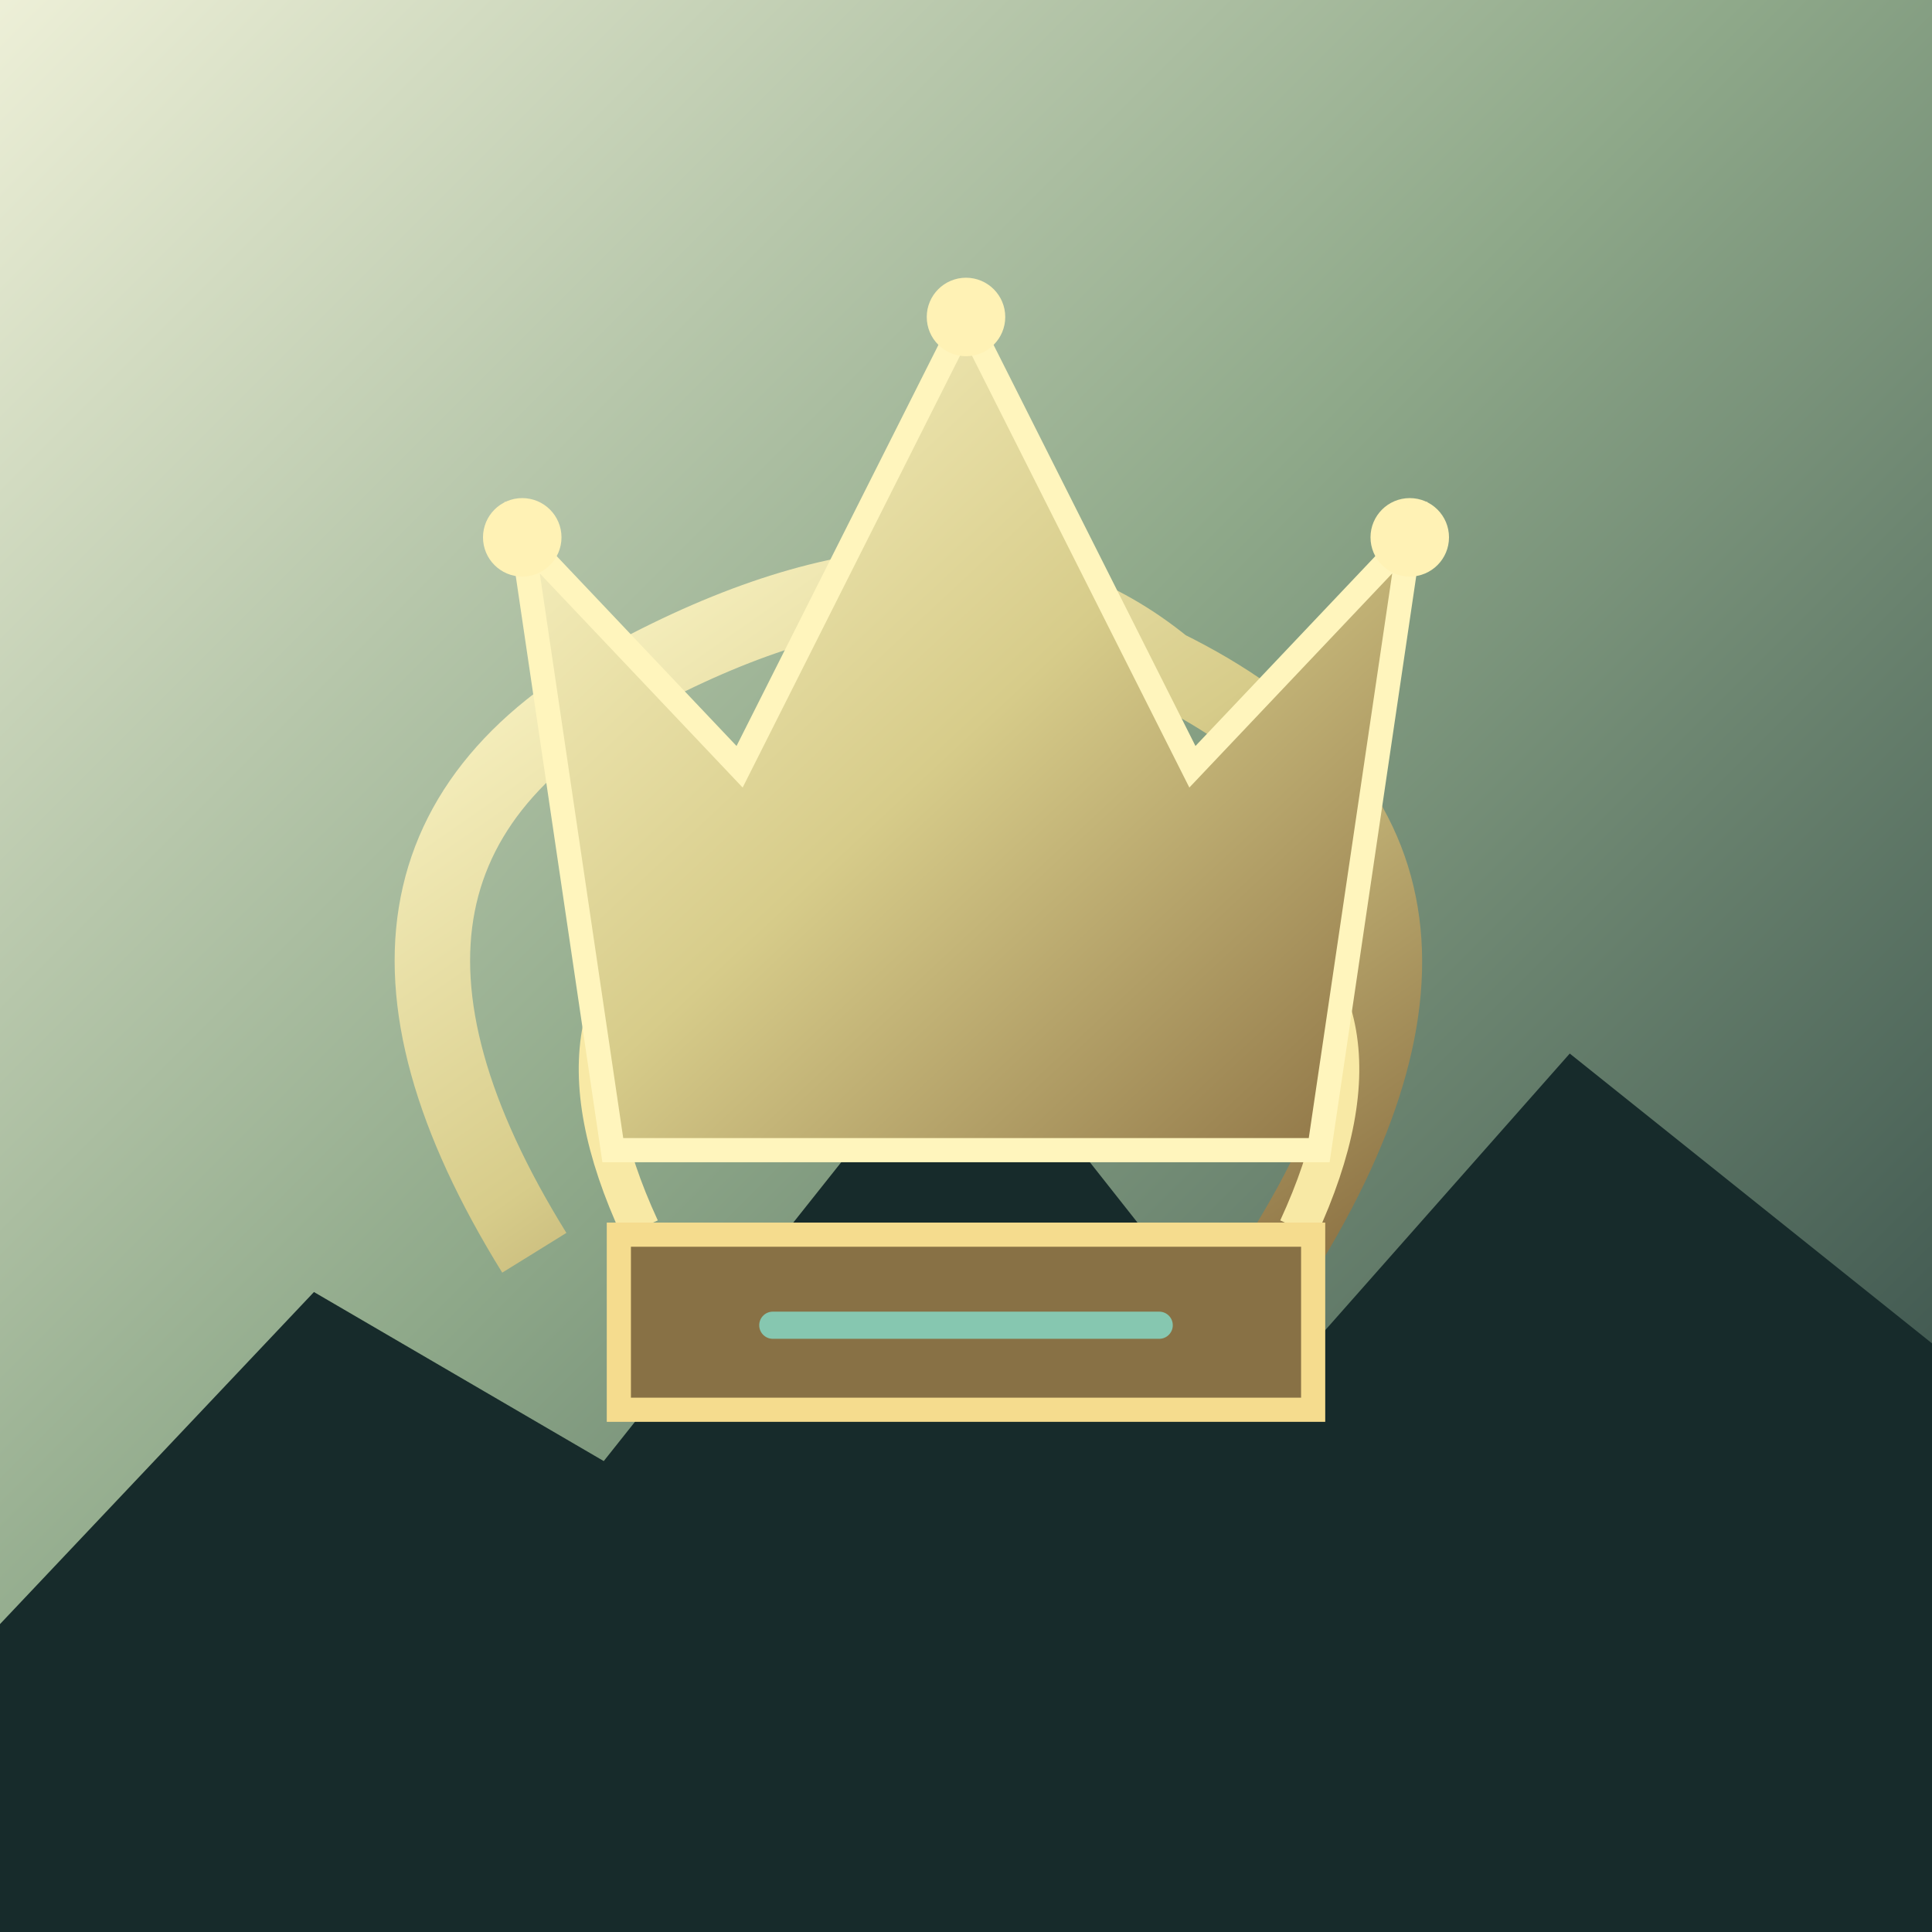
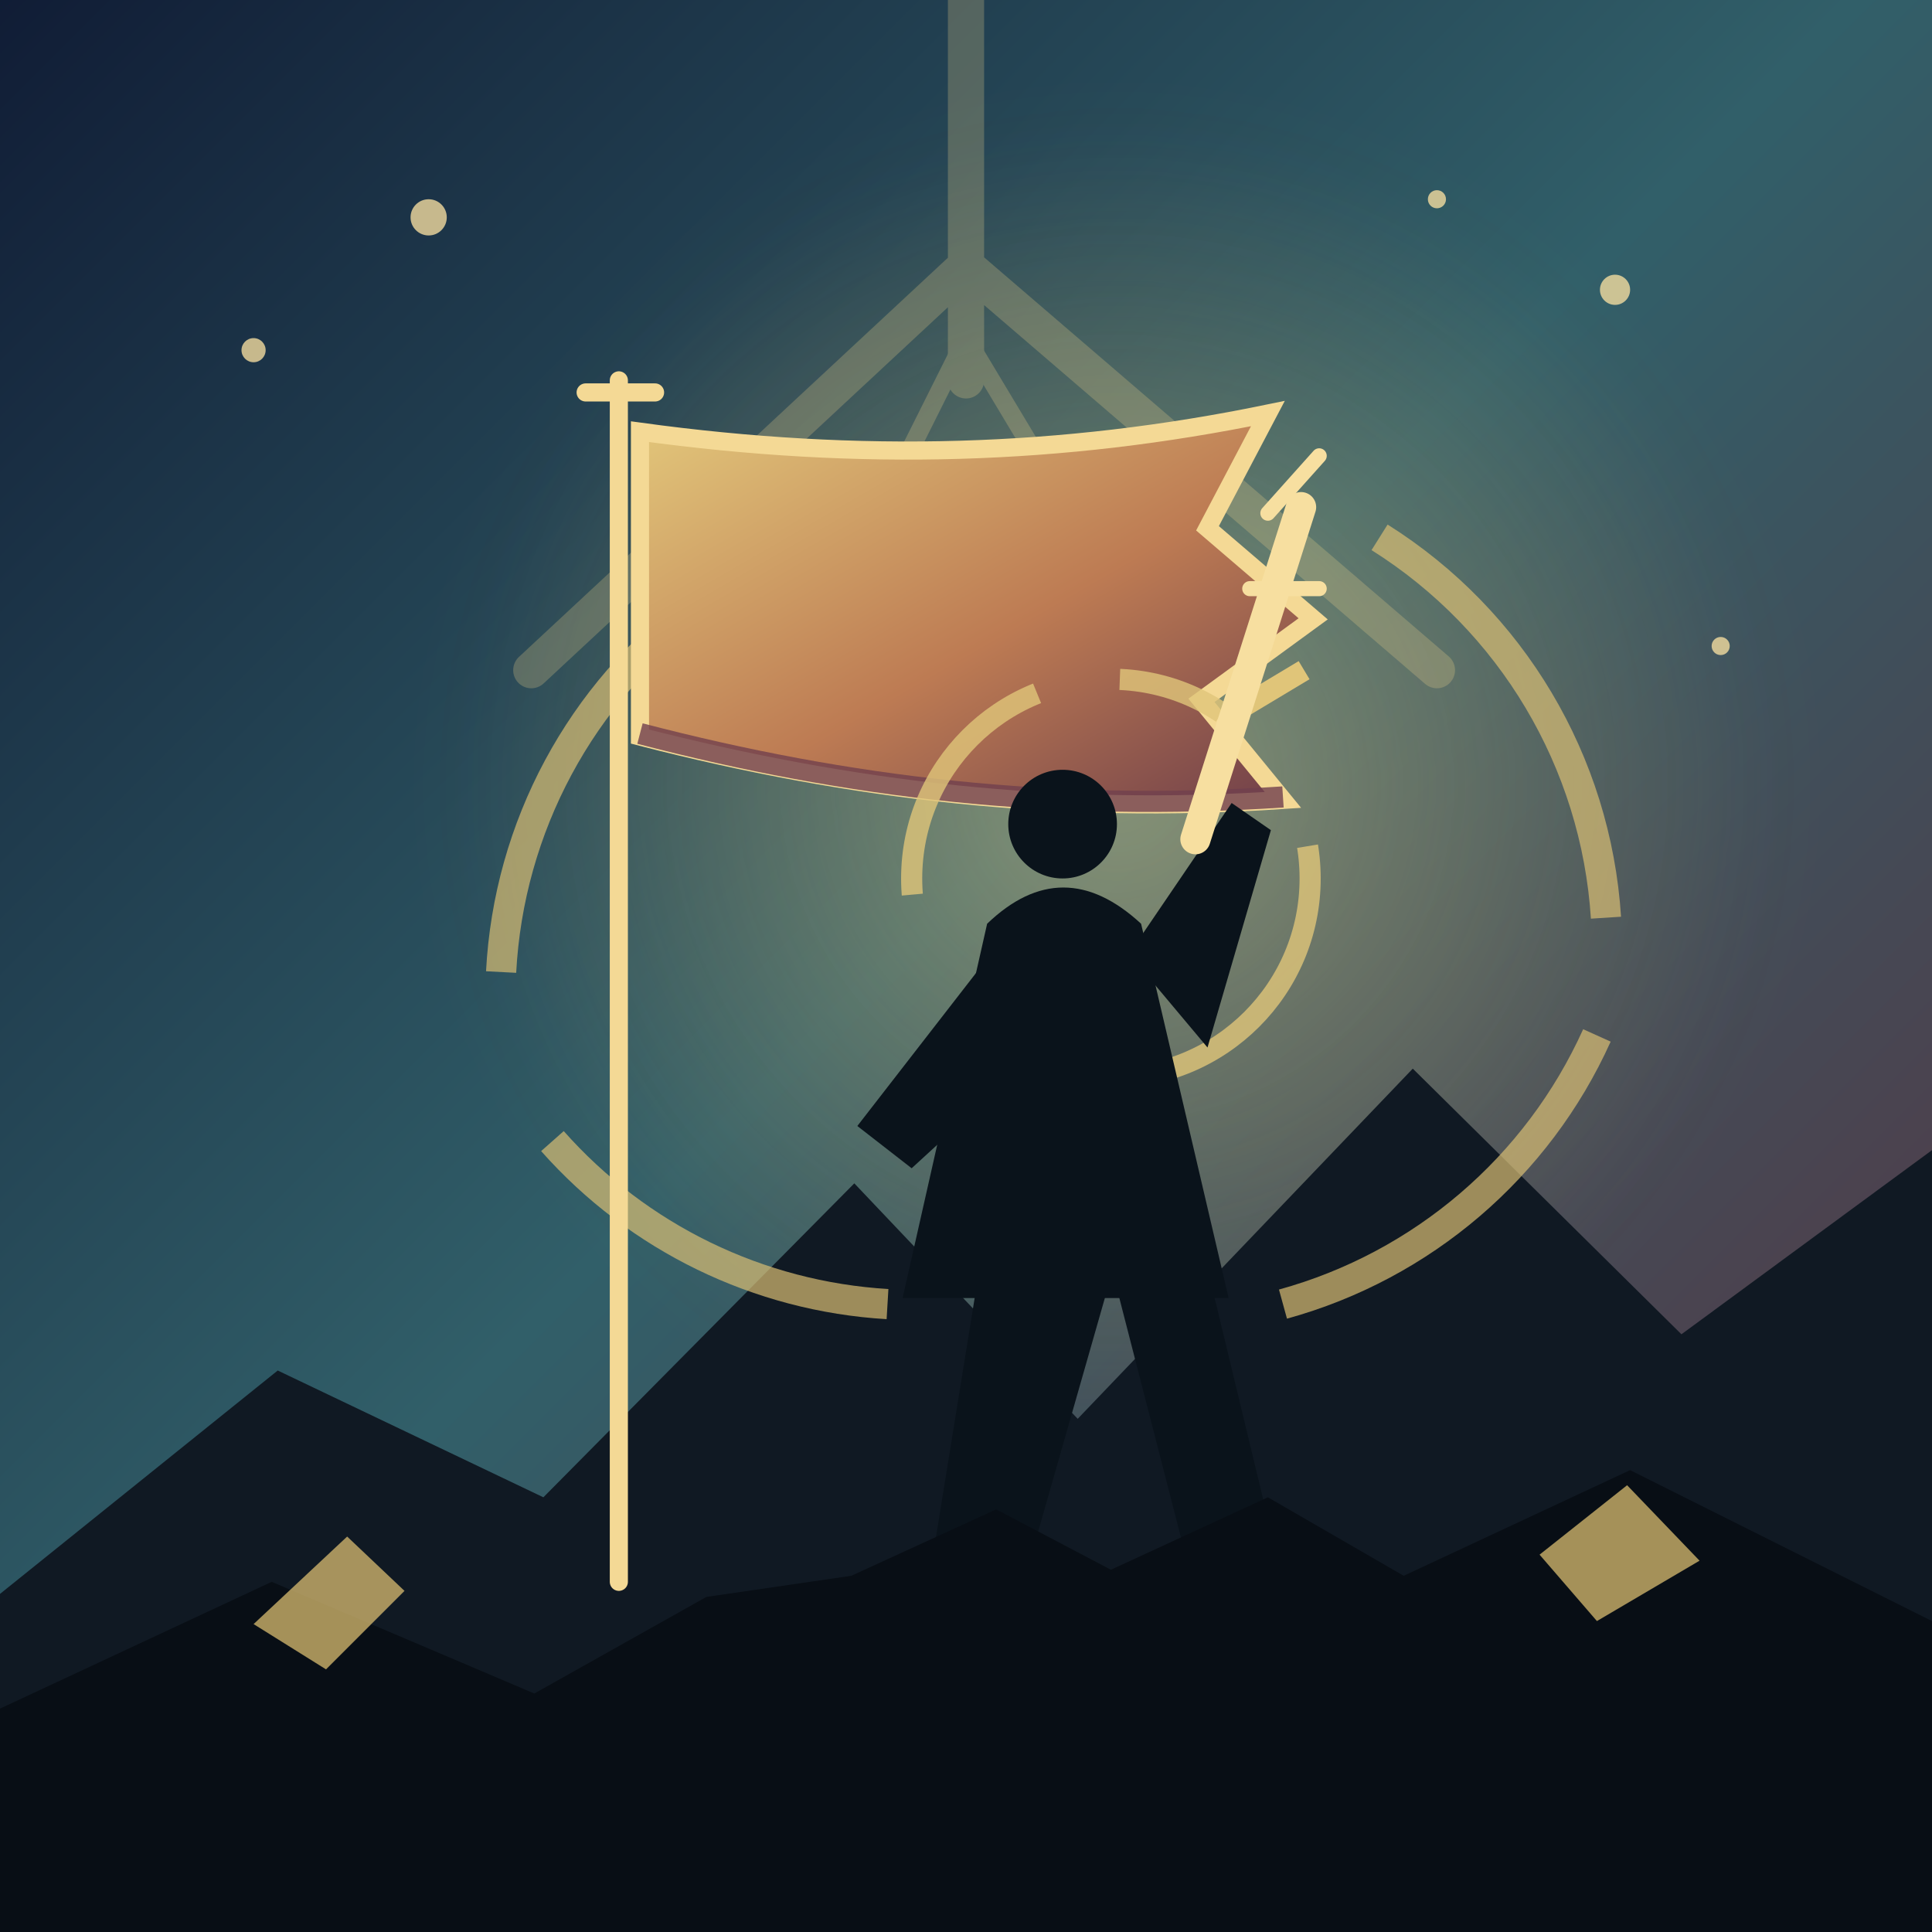
<svg xmlns="http://www.w3.org/2000/svg" viewBox="0 0 640 640">
  <defs>
-     <linearGradient id="bg" y2="1">
-       <stop stop-color="#eef0d8" />
-       <stop offset=".45" stop-color="#8fa98a" />
-       <stop offset="1" stop-color="#263d3d" />
+     <linearGradient id="bg" x2="1" y2="1">
+       <stop stop-color="#101c35" />
+       <stop offset=".48" stop-color="#315f69" />
+       <stop offset="1" stop-color="#5d2f3d" />
    </linearGradient>
-     <linearGradient id="marble" y2="1">
-       <stop stop-color="#fff9cc" />
-       <stop offset=".5" stop-color="#d7cc8a" />
-       <stop offset="1" stop-color="#8b7042" />
+     <linearGradient id="flag" x2="1" y2="1">
+       <stop stop-color="#e3c87b" />
+       <stop offset=".55" stop-color="#bd7b53" />
+       <stop offset="1" stop-color="#6d3d49" />
    </linearGradient>
+     <radialGradient id="horizon">
+       <stop stop-color="#f4d98c" stop-opacity=".72" />
+       <stop offset="1" stop-color="#e9b861" stop-opacity="0" />
+     </radialGradient>
+     <filter id="soft-glow">
+       <feGaussianBlur stdDeviation="12" />
+     </filter>
  </defs>
  <rect width="640" height="640" fill="url(#bg)" />
-   <path d="M0 538 104 428l96 56 120-151 101 128 99-112 120 96v195H0z" fill="#172b2b" />
-   <path d="M177 415q-83-134 38-194 105-54 171 0 122 60 39 194" fill="none" stroke="url(#marble)" stroke-width="25" />
-   <path d="M212 407q-36-78 22-109 49-25 86 10 39-35 88-10 58 31 22 109" fill="none" stroke="#f8e9a5" stroke-width="13" />
-   <path d="m173 178 72 76 75-149 75 149 72-76-30 203H203z" fill="url(#marble)" stroke="#fff5bd" stroke-width="8" />
-   <path d="M205 409h230v58H205z" fill="#887145" stroke="#f5dc8e" stroke-width="8" />
-   <path d="M256 439h128" stroke="#86c7b0" stroke-width="9" stroke-linecap="round" />
-   <g fill="#fff2b5">
-     <circle cx="173" cy="178" r="13" />
-     <circle cx="320" cy="105" r="13" />
-     <circle cx="467" cy="178" r="13" />
+   <circle cx="370" cy="260" r="220" fill="url(#horizon)" opacity=".62" filter="url(#soft-glow)" />
+   <g fill="#f7dfa0" opacity=".78">
+     <circle cx="84" cy="116" r="4" />
+     <circle cx="142" cy="72" r="6" />
+     <circle cx="535" cy="96" r="5" />
+     <circle cx="570" cy="214" r="3" />
+     <circle cx="476" cy="66" r="3" />
+   </g>
+   <g stroke="#f0d28a" stroke-linecap="round" opacity=".25">
+     <path d="M320 0v126M320 88L176 222M320 88l156 134" stroke-width="12" />
+     <path d="M320 112L260 232M320 112l72 120" stroke-width="6" />
+   </g>
+   <path d="M0 528 92 454l88 42 103-104 74 78 111-116 89 88 83-61v259H0z" fill="#101923" />
+   <path d="M0 582h640v58H0z" fill="#0b1118" opacity=".8" />
+   <g fill="none" stroke="#d8bd74" stroke-width="10" opacity=".7">
+     <path d="M457 178a161 161 0 0 1 75 126" />
+     <path d="M529 343a161 161 0 0 1-104 89" />
+     <path d="M294 432a161 161 0 0 1-111-54" />
+     <path d="M166 322a161 161 0 0 1 65-121" />
+   </g>
+   <g stroke="#f4d995" stroke-width="6" stroke-linecap="round">
+     <path d="M205 126v398" />
+     <path d="M194 130h23" />
+   </g>
+   <path d="M212 143c73 10 140 8 208-6l-20 38 35 30-37 27 27 33c-75 5-143-3-213-21z" fill="url(#flag)" stroke="#f4d995" stroke-width="6" />
+   <path d="M212 243c69 18 137 26 213 21" fill="none" stroke="#70404d" stroke-width="7" opacity=".8" />
+   <g fill="#0b131b" stroke="#e0c579" stroke-width="7">
+     <circle cx="368" cy="291" r="66" fill="none" stroke-dasharray="84 28 36 54" opacity=".8" />
+     <path d="M322 333 354 360" fill="none" />
+     <path d="M407 237 432 222" fill="none" />
+   </g>
+   <g fill="#0a131b">
+     <circle cx="352" cy="273" r="18" />
+     <path d="M327 306q25-24 51 0l29 124H299z" />
+     <path d="M329 315 284 373l18 14 48-44z" />
+     <path d="M374 316 408 266l13 9-21 72z" />
+     <path d="M324 423 307 528h31l30-105zM369 423l27 105h30l-27-112z" />
+   </g>
+   <g fill="none" stroke="#f7dfa0" stroke-linecap="round">
+     <path d="M396 278 431 168" stroke-width="10" />
+     <path d="M420 170 437 151" stroke-width="5" />
+     <path d="M414 195h23" stroke-width="5" />
+   </g>
+   <path d="M282 522 330 500l38 20 52-24 45 26 75-35 100 50v103H0V566l90-42 87 37 57-32z" fill="#080e15" />
+   <g fill="#d9bc70" opacity=".75">
+     <path d="m84 538 31-29 19 18-26 26z" />
+     <path d="m510 515 29-23 24 25-34 20z" />
  </g>
</svg>
